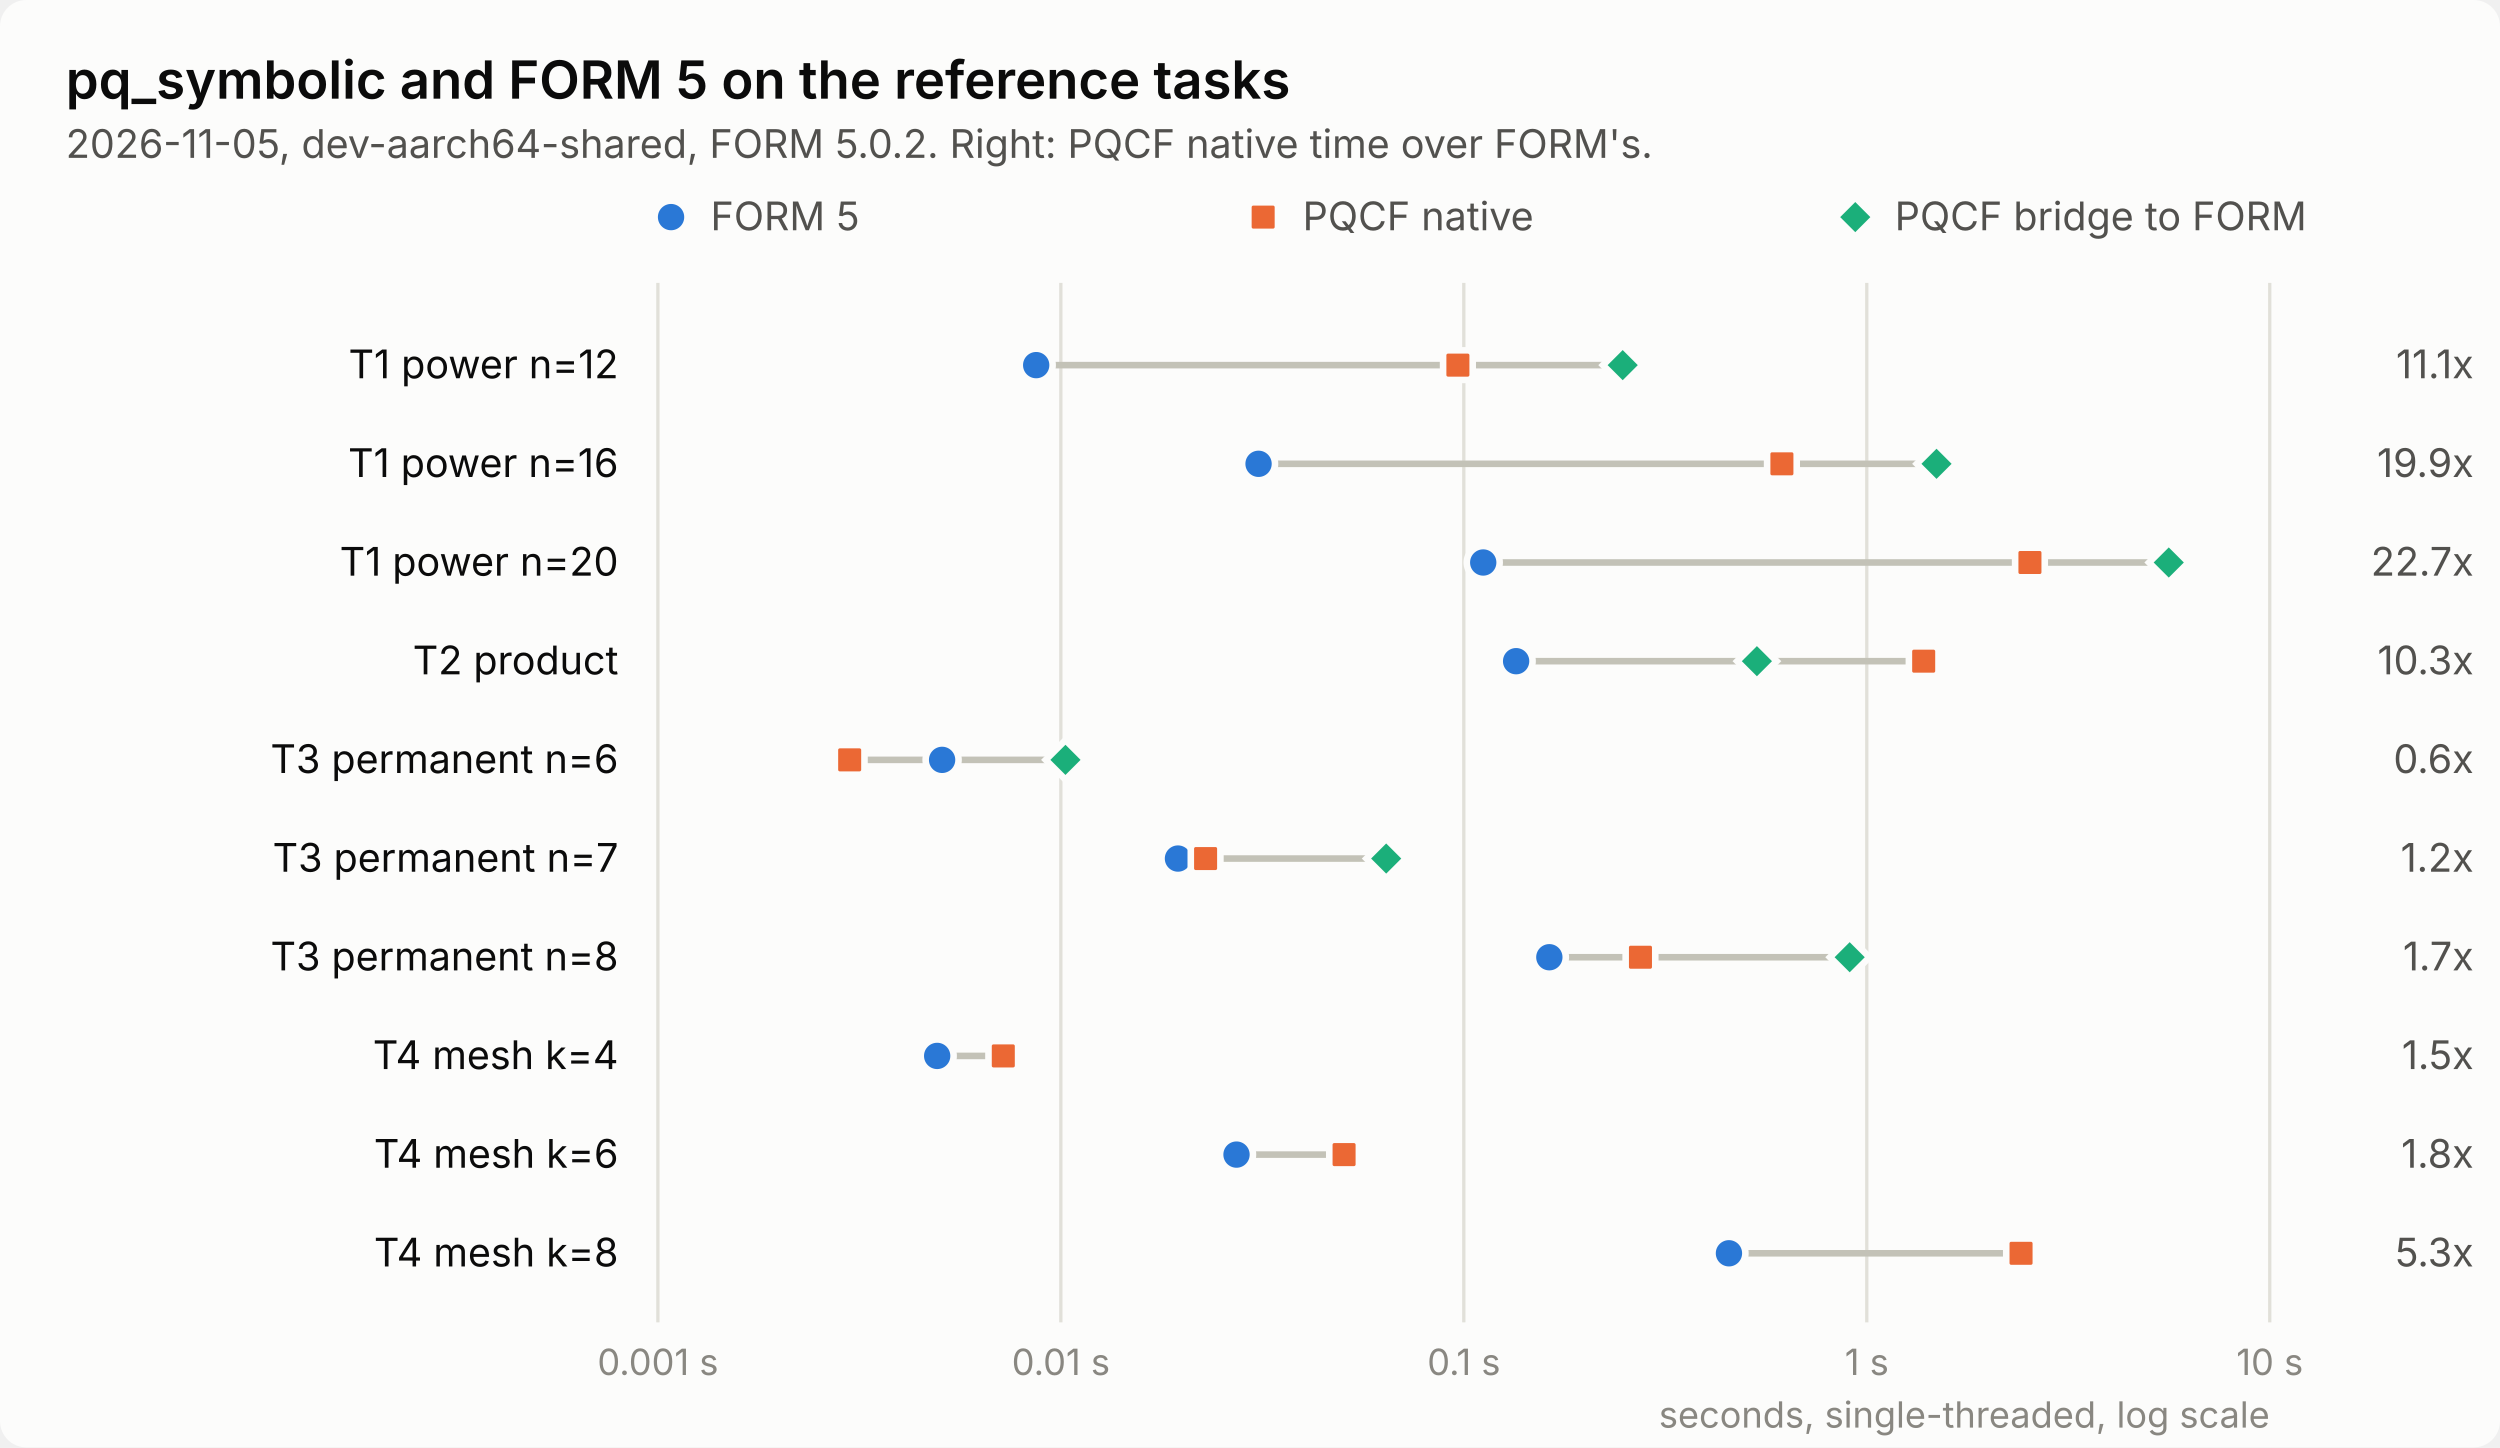
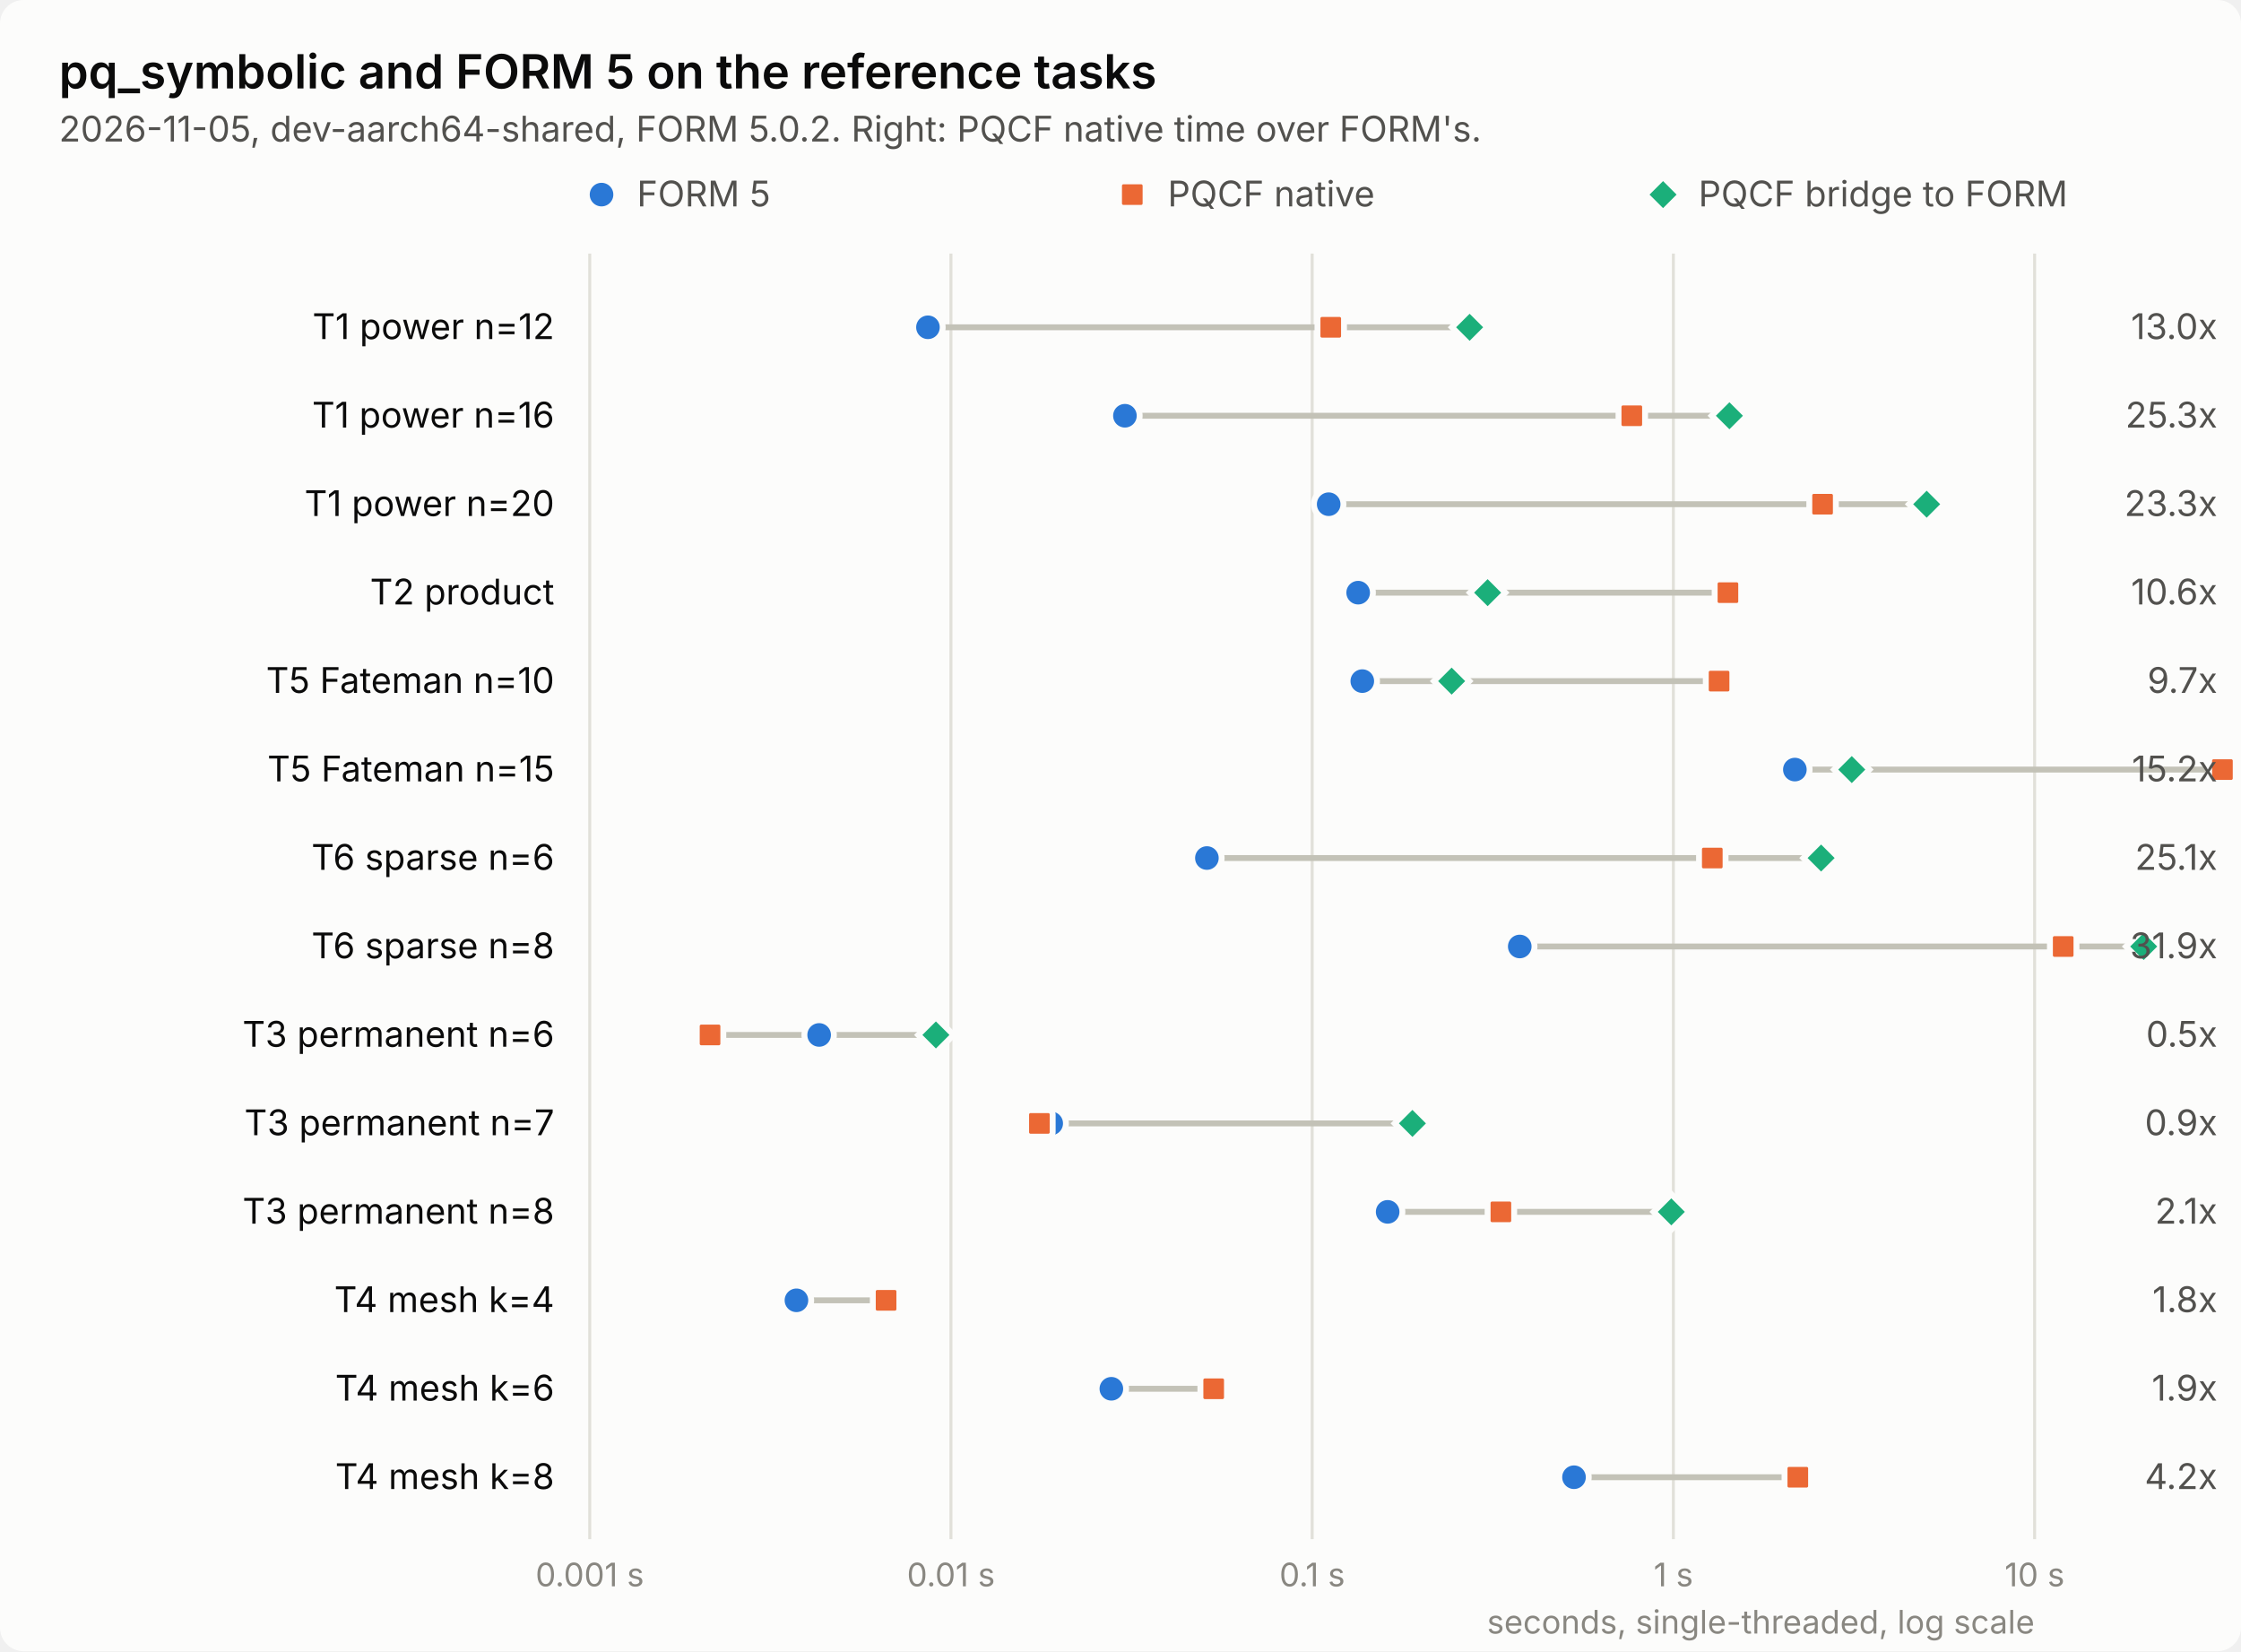
- <svg xmlns="http://www.w3.org/2000/svg" viewBox="0 0 760 440" width="760" role="img" aria-label="pq_symbolic and FORM 5 on the reference tasks">
+ <svg xmlns="http://www.w3.org/2000/svg" viewBox="0 0 760 560" width="760" role="img" aria-label="pq_symbolic and FORM 5 on the reference tasks">
  <style>.bg{fill:#fcfcfb}.t1{fill:#0b0b0b}.t2{fill:#52514e}.mu{fill:#898781}.grid{stroke:#e1e0d9}.axis{stroke:#c3c2b7}.link{stroke:#c3c2b7}.s1{fill:#2a78d6}.s2{fill:#eb6834}.s3{fill:#1baf7a}.ring{stroke:#fcfcfb}.l1{stroke:#2a78d6}.l2{stroke:#eb6834}.l3{stroke:#1baf7a}@media (prefers-color-scheme: dark){.bg{fill:#1a1a19}.t1{fill:#ffffff}.t2{fill:#c3c2b7}.grid{stroke:#2c2c2a}.axis{stroke:#383835}.link{stroke:#383835}.s1{fill:#3987e5}.s2{fill:#d95926}.s3{fill:#199e70}.ring{stroke:#1a1a19}.l1{stroke:#3987e5}.l2{stroke:#d95926}.l3{stroke:#199e70}}text{font-family:system-ui,-apple-system,'Segoe UI',sans-serif}</style>
-   <rect class="bg" width="760" height="440" rx="8" />
+   <rect class="bg" width="760" height="560" rx="8" />
  <text class="t1" x="20" y="30" font-size="16" font-weight="600">pq_symbolic and FORM 5 on the reference tasks</text>
  <text class="t2" x="20" y="48" font-size="12">2026-11-05, dev-aarch64-shared, FORM 5.0.2. Right: PQCF native time over FORM's.</text>
-   <line class="grid" x1="200.0" x2="200.0" y1="86" y2="402" stroke-width="1" />
-   <text class="mu" x="200.0" y="418" font-size="11" text-anchor="middle">0.001 s</text>
-   <line class="grid" x1="322.5" x2="322.5" y1="86" y2="402" stroke-width="1" />
-   <text class="mu" x="322.5" y="418" font-size="11" text-anchor="middle">0.01 s</text>
-   <line class="grid" x1="445.0" x2="445.0" y1="86" y2="402" stroke-width="1" />
-   <text class="mu" x="445.0" y="418" font-size="11" text-anchor="middle">0.1 s</text>
-   <line class="grid" x1="567.5" x2="567.5" y1="86" y2="402" stroke-width="1" />
-   <text class="mu" x="567.5" y="418" font-size="11" text-anchor="middle">1 s</text>
-   <line class="grid" x1="690.0" x2="690.0" y1="86" y2="402" stroke-width="1" />
-   <text class="mu" x="690.0" y="418" font-size="11" text-anchor="middle">10 s</text>
+   <line class="grid" x1="200.0" x2="200.0" y1="86" y2="522" stroke-width="1" />
+   <text class="mu" x="200.0" y="538" font-size="11" text-anchor="middle">0.001 s</text>
+   <line class="grid" x1="322.5" x2="322.5" y1="86" y2="522" stroke-width="1" />
+   <text class="mu" x="322.5" y="538" font-size="11" text-anchor="middle">0.01 s</text>
+   <line class="grid" x1="445.0" x2="445.0" y1="86" y2="522" stroke-width="1" />
+   <text class="mu" x="445.0" y="538" font-size="11" text-anchor="middle">0.1 s</text>
+   <line class="grid" x1="567.5" x2="567.5" y1="86" y2="522" stroke-width="1" />
+   <text class="mu" x="567.5" y="538" font-size="11" text-anchor="middle">1 s</text>
+   <line class="grid" x1="690.0" x2="690.0" y1="86" y2="522" stroke-width="1" />
+   <text class="mu" x="690.0" y="538" font-size="11" text-anchor="middle">10 s</text>
  <circle cx="204.0" cy="66.0" r="5" class="s1 ring" stroke-width="2" />
  <text class="t2" x="216" y="70" font-size="12">FORM 5</text>
  <rect x="379.5" y="61.5" width="9" height="9" rx="1.5" class="s2 ring" stroke-width="2" />
  <text class="t2" x="396" y="70" font-size="12">PQCF native</text>
  <path d="M564.0 60.0 l6 6 l-6 6 l-6 -6 z" class="s3 ring" stroke-width="2" />
  <text class="t2" x="576" y="70" font-size="12">PQCF bridge to FORM</text>
  <text class="t1" x="188" y="115" font-size="12" text-anchor="end">T1 power n=12</text>
-   <line class="link" x1="315.0" x2="493.3" y1="111" y2="111" stroke-width="2" />
-   <circle cx="315.0" cy="111.0" r="5" class="s1 ring" stroke-width="2" />
-   <rect x="438.7" y="106.5" width="9" height="9" rx="1.5" class="s2 ring" stroke-width="2" />
-   <path d="M493.3 105.0 l6 6 l-6 6 l-6 -6 z" class="s3 ring" stroke-width="2" />
-   <text class="t2" x="752" y="115" font-size="12" text-anchor="end">11.1x</text>
+   <line class="link" x1="314.7" x2="498.4" y1="111" y2="111" stroke-width="2" />
+   <circle cx="314.7" cy="111.0" r="5" class="s1 ring" stroke-width="2" />
+   <rect x="446.8" y="106.5" width="9" height="9" rx="1.5" class="s2 ring" stroke-width="2" />
+   <path d="M498.4 105.0 l6 6 l-6 6 l-6 -6 z" class="s3 ring" stroke-width="2" />
+   <text class="t2" x="752" y="115" font-size="12" text-anchor="end">13.0x</text>
  <text class="t1" x="188" y="145" font-size="12" text-anchor="end">T1 power n=16</text>
-   <line class="link" x1="382.6" x2="588.7" y1="141" y2="141" stroke-width="2" />
-   <circle cx="382.6" cy="141.0" r="5" class="s1 ring" stroke-width="2" />
-   <rect x="537.2" y="136.5" width="9" height="9" rx="1.5" class="s2 ring" stroke-width="2" />
-   <path d="M588.7 135.0 l6 6 l-6 6 l-6 -6 z" class="s3 ring" stroke-width="2" />
-   <text class="t2" x="752" y="145" font-size="12" text-anchor="end">19.9x</text>
+   <line class="link" x1="381.5" x2="586.5" y1="141" y2="141" stroke-width="2" />
+   <circle cx="381.5" cy="141.0" r="5" class="s1 ring" stroke-width="2" />
+   <rect x="548.9" y="136.5" width="9" height="9" rx="1.5" class="s2 ring" stroke-width="2" />
+   <path d="M586.5 135.0 l6 6 l-6 6 l-6 -6 z" class="s3 ring" stroke-width="2" />
+   <text class="t2" x="752" y="145" font-size="12" text-anchor="end">25.3x</text>
  <text class="t1" x="188" y="175" font-size="12" text-anchor="end">T1 power n=20</text>
-   <line class="link" x1="450.9" x2="659.3" y1="171" y2="171" stroke-width="2" />
-   <circle cx="450.9" cy="171.0" r="5" class="s1 ring" stroke-width="2" />
-   <rect x="612.6" y="166.5" width="9" height="9" rx="1.5" class="s2 ring" stroke-width="2" />
-   <path d="M659.3 165.0 l6 6 l-6 6 l-6 -6 z" class="s3 ring" stroke-width="2" />
-   <text class="t2" x="752" y="175" font-size="12" text-anchor="end">22.7x</text>
+   <line class="link" x1="450.6" x2="653.4" y1="171" y2="171" stroke-width="2" />
+   <circle cx="450.6" cy="171.0" r="5" class="s1 ring" stroke-width="2" />
+   <rect x="613.6" y="166.5" width="9" height="9" rx="1.5" class="s2 ring" stroke-width="2" />
+   <path d="M653.4 165.0 l6 6 l-6 6 l-6 -6 z" class="s3 ring" stroke-width="2" />
+   <text class="t2" x="752" y="175" font-size="12" text-anchor="end">23.3x</text>
  <text class="t1" x="188" y="205" font-size="12" text-anchor="end">T2 product</text>
-   <line class="link" x1="460.9" x2="584.8" y1="201" y2="201" stroke-width="2" />
-   <circle cx="460.9" cy="201.0" r="5" class="s1 ring" stroke-width="2" />
-   <rect x="580.3" y="196.5" width="9" height="9" rx="1.5" class="s2 ring" stroke-width="2" />
-   <path d="M534.1 195.0 l6 6 l-6 6 l-6 -6 z" class="s3 ring" stroke-width="2" />
-   <text class="t2" x="752" y="205" font-size="12" text-anchor="end">10.3x</text>
-   <text class="t1" x="188" y="235" font-size="12" text-anchor="end">T3 permanent n=6</text>
-   <line class="link" x1="258.3" x2="323.9" y1="231" y2="231" stroke-width="2" />
-   <circle cx="286.4" cy="231.0" r="5" class="s1 ring" stroke-width="2" />
-   <rect x="253.8" y="226.5" width="9" height="9" rx="1.5" class="s2 ring" stroke-width="2" />
-   <path d="M323.9 225.0 l6 6 l-6 6 l-6 -6 z" class="s3 ring" stroke-width="2" />
-   <text class="t2" x="752" y="235" font-size="12" text-anchor="end">0.6x</text>
-   <text class="t1" x="188" y="265" font-size="12" text-anchor="end">T3 permanent n=7</text>
-   <line class="link" x1="358.1" x2="421.4" y1="261" y2="261" stroke-width="2" />
-   <circle cx="358.1" cy="261.0" r="5" class="s1 ring" stroke-width="2" />
-   <rect x="362.0" y="256.5" width="9" height="9" rx="1.5" class="s2 ring" stroke-width="2" />
-   <path d="M421.4 255.0 l6 6 l-6 6 l-6 -6 z" class="s3 ring" stroke-width="2" />
-   <text class="t2" x="752" y="265" font-size="12" text-anchor="end">1.2x</text>
-   <text class="t1" x="188" y="295" font-size="12" text-anchor="end">T3 permanent n=8</text>
-   <line class="link" x1="471.0" x2="562.3" y1="291" y2="291" stroke-width="2" />
-   <circle cx="471.0" cy="291.0" r="5" class="s1 ring" stroke-width="2" />
-   <rect x="494.2" y="286.5" width="9" height="9" rx="1.5" class="s2 ring" stroke-width="2" />
-   <path d="M562.3 285.0 l6 6 l-6 6 l-6 -6 z" class="s3 ring" stroke-width="2" />
-   <text class="t2" x="752" y="295" font-size="12" text-anchor="end">1.7x</text>
-   <text class="t1" x="188" y="325" font-size="12" text-anchor="end">T4 mesh k=4</text>
-   <line class="link" x1="284.9" x2="305.0" y1="321" y2="321" stroke-width="2" />
-   <circle cx="284.9" cy="321.0" r="5" class="s1 ring" stroke-width="2" />
-   <rect x="300.5" y="316.5" width="9" height="9" rx="1.5" class="s2 ring" stroke-width="2" />
-   <text class="t2" x="752" y="325" font-size="12" text-anchor="end">1.5x</text>
-   <text class="t1" x="188" y="355" font-size="12" text-anchor="end">T4 mesh k=6</text>
-   <line class="link" x1="375.9" x2="408.6" y1="351" y2="351" stroke-width="2" />
-   <circle cx="375.9" cy="351.0" r="5" class="s1 ring" stroke-width="2" />
-   <rect x="404.1" y="346.5" width="9" height="9" rx="1.5" class="s2 ring" stroke-width="2" />
-   <text class="t2" x="752" y="355" font-size="12" text-anchor="end">1.8x</text>
-   <text class="t1" x="188" y="385" font-size="12" text-anchor="end">T4 mesh k=8</text>
-   <line class="link" x1="525.6" x2="614.4" y1="381" y2="381" stroke-width="2" />
-   <circle cx="525.6" cy="381.0" r="5" class="s1 ring" stroke-width="2" />
-   <rect x="609.9" y="376.5" width="9" height="9" rx="1.5" class="s2 ring" stroke-width="2" />
-   <text class="t2" x="752" y="385" font-size="12" text-anchor="end">5.3x</text>
-   <text class="mu" x="690" y="434" font-size="11" text-anchor="end">seconds, single-threaded, log scale</text>
+   <line class="link" x1="460.6" x2="586.0" y1="201" y2="201" stroke-width="2" />
+   <circle cx="460.6" cy="201.0" r="5" class="s1 ring" stroke-width="2" />
+   <rect x="581.5" y="196.5" width="9" height="9" rx="1.5" class="s2 ring" stroke-width="2" />
+   <path d="M504.5 195.0 l6 6 l-6 6 l-6 -6 z" class="s3 ring" stroke-width="2" />
+   <text class="t2" x="752" y="205" font-size="12" text-anchor="end">10.6x</text>
+   <text class="t1" x="188" y="235" font-size="12" text-anchor="end">T5 Fateman n=10</text>
+   <line class="link" x1="462.0" x2="583.0" y1="231" y2="231" stroke-width="2" />
+   <circle cx="462.0" cy="231.0" r="5" class="s1 ring" stroke-width="2" />
+   <rect x="578.5" y="226.5" width="9" height="9" rx="1.5" class="s2 ring" stroke-width="2" />
+   <path d="M492.3 225.0 l6 6 l-6 6 l-6 -6 z" class="s3 ring" stroke-width="2" />
+   <text class="t2" x="752" y="235" font-size="12" text-anchor="end">9.7x</text>
+   <text class="t1" x="188" y="265" font-size="12" text-anchor="end">T5 Fateman n=15</text>
+   <line class="link" x1="608.7" x2="753.7" y1="261" y2="261" stroke-width="2" />
+   <circle cx="608.7" cy="261.0" r="5" class="s1 ring" stroke-width="2" />
+   <rect x="749.2" y="256.5" width="9" height="9" rx="1.5" class="s2 ring" stroke-width="2" />
+   <path d="M628.0 255.0 l6 6 l-6 6 l-6 -6 z" class="s3 ring" stroke-width="2" />
+   <text class="t2" x="752" y="265" font-size="12" text-anchor="end">15.2x</text>
+   <text class="t1" x="188" y="295" font-size="12" text-anchor="end">T6 sparse n=6</text>
+   <line class="link" x1="409.3" x2="617.6" y1="291" y2="291" stroke-width="2" />
+   <circle cx="409.3" cy="291.0" r="5" class="s1 ring" stroke-width="2" />
+   <rect x="576.2" y="286.5" width="9" height="9" rx="1.5" class="s2 ring" stroke-width="2" />
+   <path d="M617.6 285.0 l6 6 l-6 6 l-6 -6 z" class="s3 ring" stroke-width="2" />
+   <text class="t2" x="752" y="295" font-size="12" text-anchor="end">25.1x</text>
+   <text class="t1" x="188" y="325" font-size="12" text-anchor="end">T6 sparse n=8</text>
+   <line class="link" x1="515.4" x2="727.0" y1="321" y2="321" stroke-width="2" />
+   <circle cx="515.4" cy="321.0" r="5" class="s1 ring" stroke-width="2" />
+   <rect x="695.2" y="316.5" width="9" height="9" rx="1.5" class="s2 ring" stroke-width="2" />
+   <path d="M727.0 315.0 l6 6 l-6 6 l-6 -6 z" class="s3 ring" stroke-width="2" />
+   <text class="t2" x="752" y="325" font-size="12" text-anchor="end">31.9x</text>
+   <text class="t1" x="188" y="355" font-size="12" text-anchor="end">T3 permanent n=6</text>
+   <line class="link" x1="240.8" x2="317.4" y1="351" y2="351" stroke-width="2" />
+   <circle cx="277.8" cy="351.0" r="5" class="s1 ring" stroke-width="2" />
+   <rect x="236.3" y="346.5" width="9" height="9" rx="1.5" class="s2 ring" stroke-width="2" />
+   <path d="M317.4 345.0 l6 6 l-6 6 l-6 -6 z" class="s3 ring" stroke-width="2" />
+   <text class="t2" x="752" y="355" font-size="12" text-anchor="end">0.5x</text>
+   <text class="t1" x="188" y="385" font-size="12" text-anchor="end">T3 permanent n=7</text>
+   <line class="link" x1="352.5" x2="479.0" y1="381" y2="381" stroke-width="2" />
+   <circle cx="356.5" cy="381.0" r="5" class="s1 ring" stroke-width="2" />
+   <rect x="348.0" y="376.5" width="9" height="9" rx="1.5" class="s2 ring" stroke-width="2" />
+   <path d="M479.0 375.0 l6 6 l-6 6 l-6 -6 z" class="s3 ring" stroke-width="2" />
+   <text class="t2" x="752" y="385" font-size="12" text-anchor="end">0.9x</text>
+   <text class="t1" x="188" y="415" font-size="12" text-anchor="end">T3 permanent n=8</text>
+   <line class="link" x1="470.6" x2="566.8" y1="411" y2="411" stroke-width="2" />
+   <circle cx="470.6" cy="411.0" r="5" class="s1 ring" stroke-width="2" />
+   <rect x="504.5" y="406.5" width="9" height="9" rx="1.5" class="s2 ring" stroke-width="2" />
+   <path d="M566.8 405.0 l6 6 l-6 6 l-6 -6 z" class="s3 ring" stroke-width="2" />
+   <text class="t2" x="752" y="415" font-size="12" text-anchor="end">2.1x</text>
+   <text class="t1" x="188" y="445" font-size="12" text-anchor="end">T4 mesh k=4</text>
+   <line class="link" x1="270.1" x2="300.5" y1="441" y2="441" stroke-width="2" />
+   <circle cx="270.1" cy="441.0" r="5" class="s1 ring" stroke-width="2" />
+   <rect x="296.0" y="436.5" width="9" height="9" rx="1.5" class="s2 ring" stroke-width="2" />
+   <text class="t2" x="752" y="445" font-size="12" text-anchor="end">1.8x</text>
+   <text class="t1" x="188" y="475" font-size="12" text-anchor="end">T4 mesh k=6</text>
+   <line class="link" x1="376.9" x2="411.6" y1="471" y2="471" stroke-width="2" />
+   <circle cx="376.9" cy="471.0" r="5" class="s1 ring" stroke-width="2" />
+   <rect x="407.1" y="466.5" width="9" height="9" rx="1.5" class="s2 ring" stroke-width="2" />
+   <text class="t2" x="752" y="475" font-size="12" text-anchor="end">1.9x</text>
+   <text class="t1" x="188" y="505" font-size="12" text-anchor="end">T4 mesh k=8</text>
+   <line class="link" x1="533.8" x2="609.7" y1="501" y2="501" stroke-width="2" />
+   <circle cx="533.8" cy="501.0" r="5" class="s1 ring" stroke-width="2" />
+   <rect x="605.2" y="496.5" width="9" height="9" rx="1.5" class="s2 ring" stroke-width="2" />
+   <text class="t2" x="752" y="505" font-size="12" text-anchor="end">4.2x</text>
+   <text class="mu" x="690" y="554" font-size="11" text-anchor="end">seconds, single-threaded, log scale</text>
</svg>
